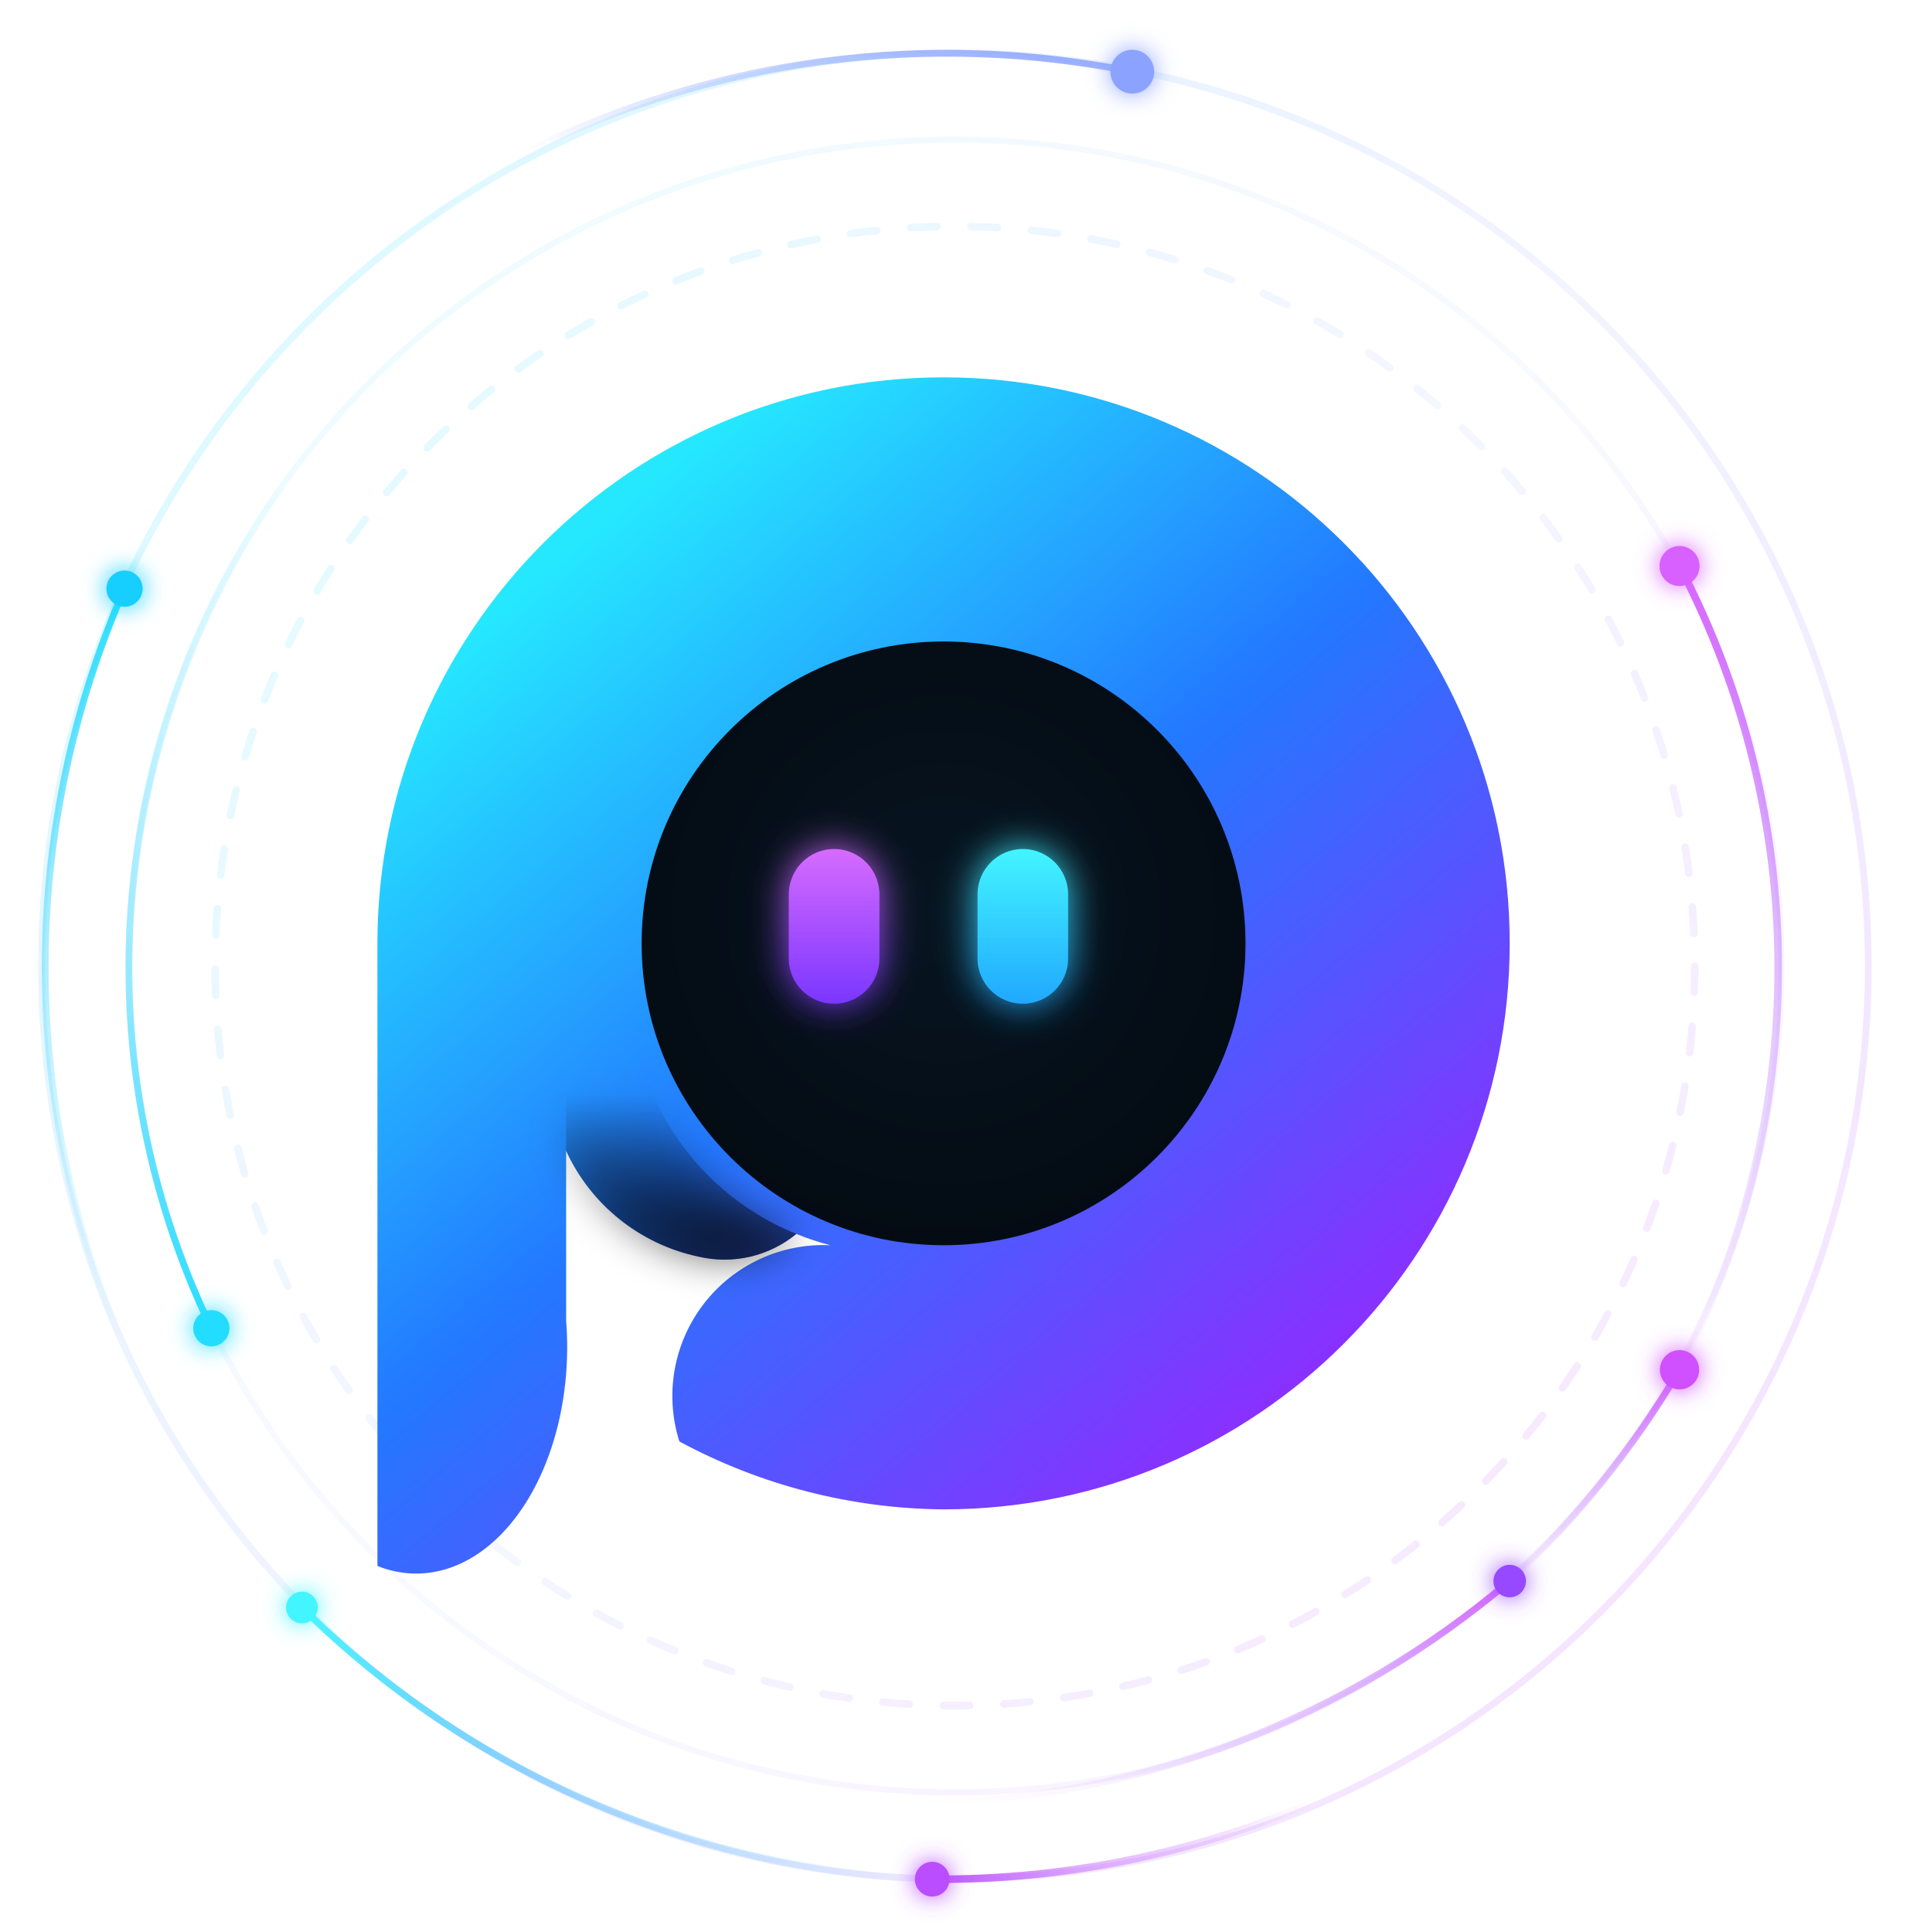
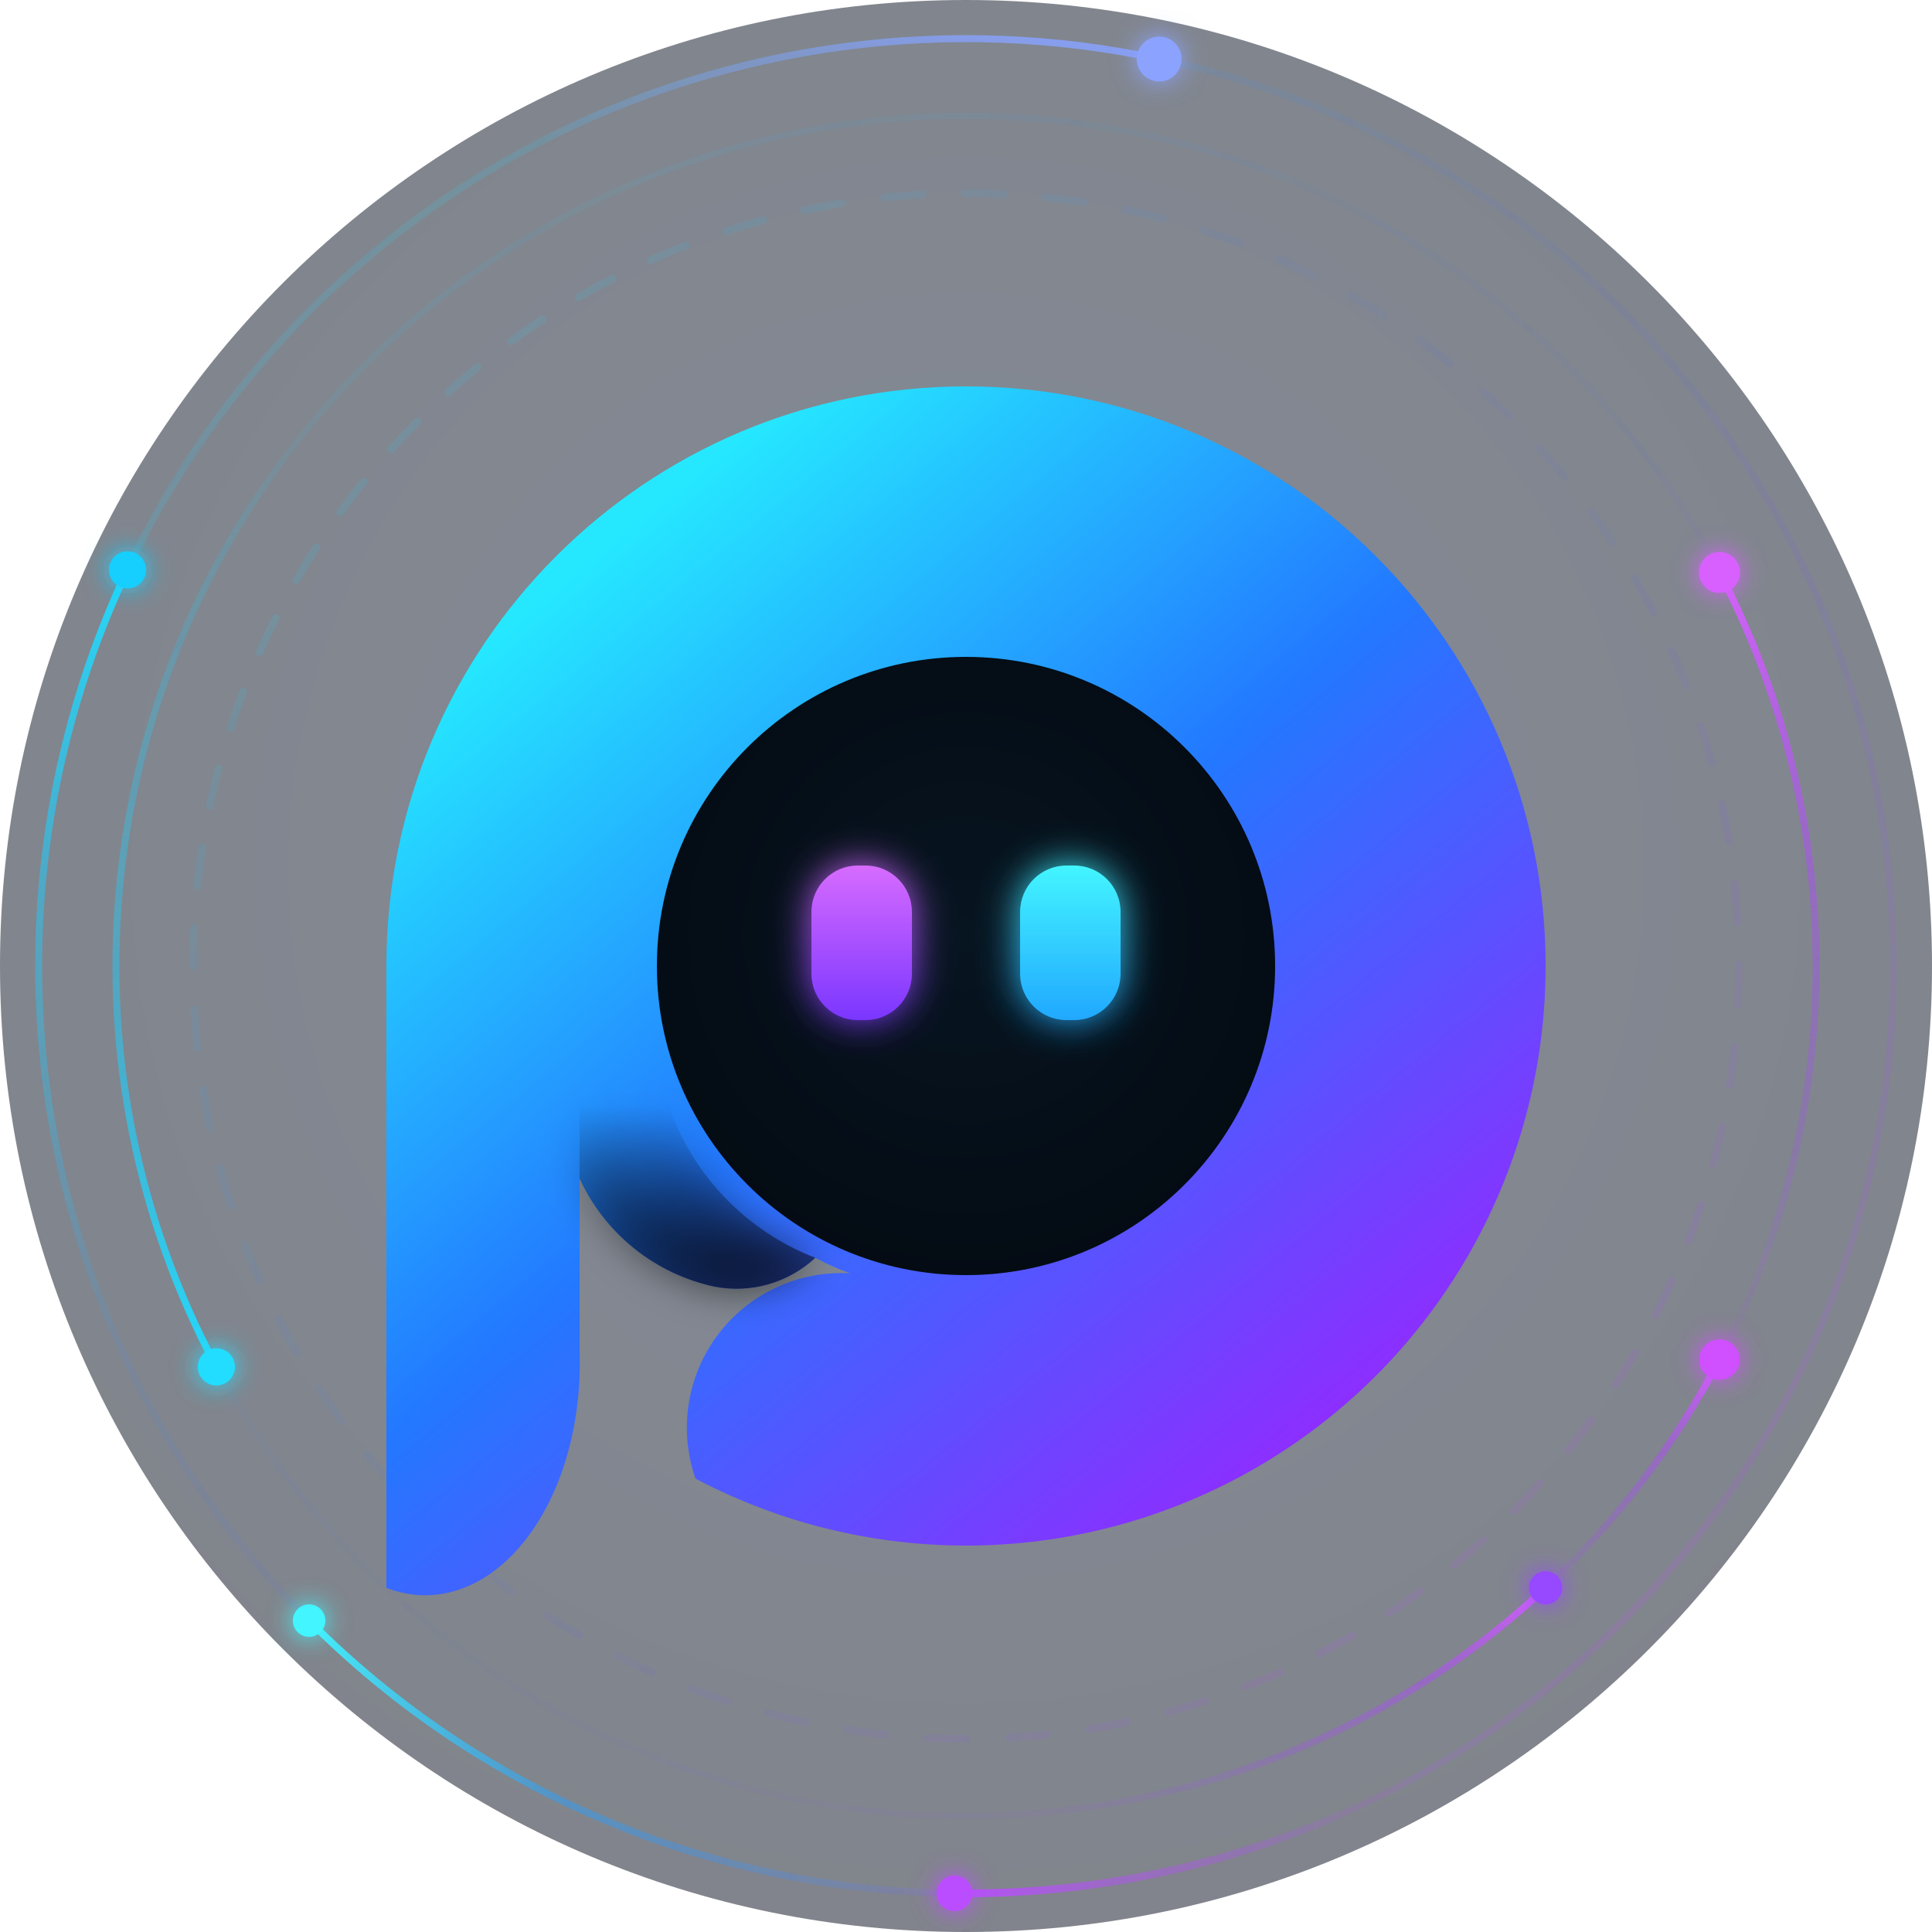
- <svg xmlns="http://www.w3.org/2000/svg" width="506" height="512" viewBox="0 0 506 512">
+ <svg xmlns="http://www.w3.org/2000/svg" width="500" height="500" viewBox="0 0 500 500">
  <defs>
    <linearGradient id="logoCores" x1="20%" y1="12%" x2="80%" y2="88%">
      <stop offset="0%" stop-color="#25e8ff" />
      <stop offset="48%" stop-color="#2378ff" />
      <stop offset="100%" stop-color="#8e2dff" />
    </linearGradient>
    <radialGradient id="rostoCor" cx="50%" cy="45%" r="72%">
      <stop offset="0%" stop-color="#071521" />
      <stop offset="100%" stop-color="#03080f" />
    </radialGradient>
    <radialGradient id="bg" cx="50%" cy="45%" r="72%">
      <stop offset="0%" stop-color="#08162b" />
      <stop offset="58%" stop-color="#040d1f" />
      <stop offset="100%" stop-color="#020611" />
    </radialGradient>
    <linearGradient id="eyeBlue" x1="0" y1="0" x2="0" y2="1">
      <stop offset="0%" stop-color="#43f5ff" />
      <stop offset="100%" stop-color="#21a8ff" />
    </linearGradient>
    <linearGradient id="eyePurple" x1="0" y1="0" x2="0" y2="1">
      <stop offset="0%" stop-color="#d66bff" />
      <stop offset="100%" stop-color="#7a36ff" />
    </linearGradient>
    <filter id="eyeGlow" x="-80%" y="-80%" width="260%" height="260%">
      <feGaussianBlur stdDeviation="5" result="blur" />
      <feMerge>
        <feMergeNode in="blur" />
        <feMergeNode in="SourceGraphic" />
      </feMerge>
    </filter>
    <linearGradient id="orbitGrad" x1="10%" y1="15%" x2="90%" y2="85%">
      <stop offset="0%" stop-color="#20dfff" stop-opacity="0.55" />
      <stop offset="50%" stop-color="#4b63ff" stop-opacity="0.25" />
      <stop offset="100%" stop-color="#c34fff" stop-opacity="0.55" />
    </linearGradient>
    <linearGradient id="shadowFade" x1="0%" y1="0%" x2="0%" y2="100%">
      <stop offset="0%" stop-color="#000000" stop-opacity="0.0" />
      <stop offset="100%" stop-color="#000000" stop-opacity="0.6" />
    </linearGradient>
    <linearGradient id="tail1" x1="100%" y1="0%" x2="0%" y2="100%">
      <stop offset="0%" stop-color="#8ba2ff" stop-opacity="1.0" />
      <stop offset="40%" stop-color="#8ba2ff" stop-opacity="0.45" />
      <stop offset="100%" stop-color="#8ba2ff" stop-opacity="0.0" />
    </linearGradient>
    <linearGradient id="tailPurple" x1="0%" y1="0%" x2="0%" y2="100%">
      <stop offset="0%" stop-color="#d860ff" stop-opacity="1.0" />
      <stop offset="40%" stop-color="#b049ff" stop-opacity="0.45" />
      <stop offset="100%" stop-color="#9748ff" stop-opacity="0.0" />
    </linearGradient>
    <linearGradient id="tail5" x1="0%" y1="0%" x2="100%" y2="0%">
      <stop offset="0%" stop-color="#ba4dff" stop-opacity="1.0" />
      <stop offset="40%" stop-color="#ba4dff" stop-opacity="0.45" />
      <stop offset="100%" stop-color="#ba4dff" stop-opacity="0.0" />
    </linearGradient>
    <linearGradient id="tail6" x1="0%" y1="0%" x2="100%" y2="0%">
      <stop offset="0%" stop-color="#43f5ff" stop-opacity="1.0" />
      <stop offset="40%" stop-color="#21a8ff" stop-opacity="0.45" />
      <stop offset="100%" stop-color="#21a8ff" stop-opacity="0.0" />
    </linearGradient>
    <linearGradient id="tailBlueDT" x1="0%" y1="100%" x2="0%" y2="0%">
      <stop offset="0%" stop-color="#20ddff" stop-opacity="1.0" />
      <stop offset="40%" stop-color="#19cfff" stop-opacity="0.45" />
      <stop offset="100%" stop-color="#19cfff" stop-opacity="0.0" />
    </linearGradient>
    <linearGradient id="tailBlueTD" x1="0%" y1="0%" x2="0%" y2="100%">
      <stop offset="0%" stop-color="#20ddff" stop-opacity="1.0" />
      <stop offset="40%" stop-color="#19cfff" stop-opacity="0.45" />
      <stop offset="100%" stop-color="#19cfff" stop-opacity="0.0" />
    </linearGradient>
    <filter id="starGlow" x="-80%" y="-80%" width="260%" height="260%">
      <feGaussianBlur stdDeviation="3.2" result="blur" />
      <feMerge>
        <feMergeNode in="blur" />
        <feMergeNode in="SourceGraphic" />
      </feMerge>
    </filter>
  </defs>
  <style>
    @keyframes rotateClockwise {
      from {
        transform: rotate(0deg);
      }
      to {
        transform: rotate(360deg);
      }
    }
    @keyframes rotateAntiClockwise {
      from {
        transform: rotate(360deg);
      }
      to {
        transform: rotate(0deg);
      }
    }
- 
-     .rotating-group-clockwise {
-       /* Ajusta a origem da rotação para o centro exato do SVG (253 256) */
-       transform-origin: 253px 256px;
-       animation: rotateClockwise 300s linear infinite;
-     }
-     .rotating-group-anti-clockwise {
-       /* Ajusta a origem da rotação para o centro exato do SVG (253 256) */
-       transform-origin: 253px 256px;
-       animation: rotateAntiClockwise 60s linear infinite;
-     }
- 		
		@keyframes blink {
-       0%, 90%, 100% {
+       0%, 100% {
        transform: scaleY(1);
      }
-       95% {
+       50% {
        transform: scaleY(0.1);
      }
    }
- 
-     .blinking-eyes {
-       /* Define o eixo da escala bem no centro horizontal e vertical dos olhos (221 + 20 = 241 no Y) */
-       transform-origin: 241px 245.5px;
-       animation: blink 600s infinite;
-     }
- 
		@keyframes lookAround {
-       0%, 98%, 100% {
+       0%, 50%, 100% {
        transform: translateX(0px); /* Olhando para frente (centro) */
      }
-       98.5% {
+       25% {
        transform: translateX(-20px); /* Olha rápido para a esquerda */
      }
-       99% {
+       75% {
        transform: translateX(20px);  /* Olha rápido para a direita */
      }
-       99.5% {
-         transform: translateX(0px);  /* Volta para o centro */
-       }
-     }
- 
-     .looking-eyes {
-       /* Ponto de origem central dos olhos */
-       transform-origin: 241px 245.5px;
-       /* Repete a cada 3 segundos, mantendo a logo olhando pra frente a maior parte do tempo */
-       animation: lookAround 250s infinite ease-in-out;
-     }
- 
+     }
		/* Nova animação de pulsação (estilo caixa de som / zoom in-out) */
    @keyframes soundPulse {
      0%, 100% {
        transform: scale(1);
      }
      50% {
-         transform: scale(1.12);
-       }
-     }
- 
-     /* Ativada via JavaScript quando a PIA estiver falando */
-     body.speaking svg {
-       animation: soundPulse 0.4s ease-in-out infinite;
-       transform-origin: 253px 256px;
+         transform: scale(1.091);
+       }
+     }
+ 
+ 		/* Nova animação de onda para a fala */
+     @keyframes waveTalk {
+       1%, 99% {
+         opacity: 0.7;
+       }
+       33% {
+         /* Boca bem aberta (área preenchida maior) */
+         d: path("M 232 284 Q 250 306 268 284 Q 250 294 232 284 Z");
+         opacity: 1;
+       }
+       66% {
+         /* Abertura média da boca */
+         d: path("M 233 285 Q 250 299 267 285 Q 250 291 233 285 Z");
+         opacity: 0.9;
+       }
+     }
+ 
+ 
+ 		.animation-passive-orbit-clockwise {
+       /* Ajusta a origem da rotação para o centro exato do SVG (253 256) */
+       transform-origin: 250px 250px;
+       animation-name: rotateClockwise;
+ 			animation-duration: 3600s;
+ 			animation-timing-function: linear;
+ 			animation-iteration-count: infinite;
+ 			animation-play-state: paused;
+ 			animation-play-state: running;
+     }
+     .animation-passive-orbit-anti-clockwise {
+       /* Ajusta a origem da rotação para o centro exato do SVG (253 256) */
+       transform-origin: 250px 250px;
+       /* animation: rotateAntiClockwise 60s linear infinite; */
+ 			animation-name: rotateAntiClockwise;
+ 			animation-duration: 60s;
+ 			animation-timing-function: linear;
+ 			animation-iteration-count: infinite;
+ 			animation-play-state: paused;
+ 			animation-play-state: running;
+     }
+ 
+     .animation-orbit-clockwise {
+       /* Ajusta a origem da rotação para o centro exato do SVG (253 256) */
+       transform-origin: 250px 250px;
+       animation-name: rotateClockwise;
+ 			animation-duration: 10s;
+ 			animation-timing-function: linear;
+ 			animation-iteration-count: infinite;
+ 			animation-play-state: paused;
+ 			/* animation-play-state: running; */
+     }
+     .animation-orbit-anti-clockwise {
+       /* Ajusta a origem da rotação para o centro exato do SVG (253 256) */
+       transform-origin: 250px 250px;
+       /* animation: rotateAntiClockwise 60s linear infinite; */
+ 			animation-name: rotateAntiClockwise;
+ 			animation-duration: 2s;
+ 			animation-timing-function: linear;
+ 			animation-iteration-count: infinite;
+ 			animation-play-state: paused;
+ 			/* animation-play-state: running; */
+     }
+     .animation-blinking-eyes {
+       /* Define o eixo da escala bem no centro horizontal e vertical dos olhos (221 + 20 = 241 no Y) */
+       transform-origin: 250px 250px;
+       /* animation: blink 600s infinite; */
+ 			animation-name: blink;
+ 			animation-duration: 1.5s;
+ 			animation-timing-function: linear;
+ 			animation-iteration-count: infinite;
+ 			animation-play-state: paused;
+ 			/* animation-play-state: running; */
+     }
+     .animation-looking-eyes {
+       /* Ponto de origem central dos olhos */
+       transform-origin: 250px 250px;
+       /* animation: lookAround 250s infinite ease-in-out; */
+ 			animation-name: lookAround;
+ 			animation-duration: 3s;
+ 			animation-timing-function: ease-in-out;
+ 			animation-iteration-count: infinite;
+ 			animation-play-state: paused;
+ 			/* animation-play-state: running; */
+     }
+     .animation-pulse {
+       transform-origin: 250px 250px;
+       /* animation: soundPulse 0.4s ease-in-out infinite; */
+ 			animation-name: soundPulse;
+ 			animation-duration: 0.8s;
+ 			animation-timing-function: ease-in-out;
+ 			animation-iteration-count: infinite;
+ 			animation-play-state: paused;
+ 			/* animation-play-state: running; */
+     }
+ 
+ 		.enable-orbits{
+ 			display: block;
+ 			/* display: none; */
+ 		}
+ 		.enable-face{
+ 			display: block;
+ 			/* display: none; */
+ 		}
+ 
+ 		.animation-talking {
+       animation-name: waveTalk;
+       animation-duration: 0.5s;
+       animation-timing-function: ease-in-out;
+       animation-iteration-count: infinite;
+       animation-play-state: paused;
+ 			/* animation-play-state: running; */
+     }
+ 
+     .enable-mouth{
+       opacity: 0;
+       /* opacity: 1; */
+     }
+ 
+ 		.enable-bg{
+       display: block;
+ 			/* deixa o fundo meio transparente */
+ 			opacity: 0.5;
+       /* display: none; */
+ 
    }
  </style>
-   <g fill="none" stroke-linecap="round">
-     <circle cx="253" cy="256" r="242" stroke="url(#orbitGrad)" stroke-opacity="0.28" stroke-width="1.8" />
-     <circle cx="253" cy="256" r="219" stroke="url(#orbitGrad)" stroke-opacity="0.14" stroke-width="1.6" />
-     <circle cx="253" cy="256" r="196" stroke="url(#orbitGrad)" stroke-opacity="0.22" stroke-width="2" stroke-dasharray="7 9" />
-   </g>
-   <g opacity="0.95" fill="none" stroke-linecap="round">
-     <g class="rotating-group-anti-clockwise">
-       <path d="M 445 150 A 230 230 0 0 1 445 363" stroke="url(#tailPurple)" stroke-width="2.0" />
-       <path d="M 445 363 A 250 250 0 0 1 400 419" stroke="url(#tailPurple)" stroke-width="1.8" />
-       <path d="M 247 478 A 250 250 0 0 0 400 419" stroke="url(#tailPurple)" stroke-width="1.8" />
-       <path d="M 56 352 A 220 220 0 0 1 77 126" stroke="url(#tailBlueDT)" stroke-width="1.8" />
+   <circle cx="250" cy="250" r="250" fill="url(#bg)" class="enable-bg" />
+   <g class="enable-orbits">
+     <g fill="none" stroke-linecap="round">
+       <circle cx="250" cy="250" r="240" stroke="url(#orbitGrad)" stroke-opacity="0.28" stroke-width="1.8" />
+       <circle cx="250" cy="250" r="220" stroke="url(#orbitGrad)" stroke-opacity="0.14" stroke-width="1.6" />
+       <circle cx="250" cy="250" r="200" stroke="url(#orbitGrad)" stroke-opacity="0.22" stroke-width="2" stroke-dasharray="10 10.94" />
    </g>
-     <g class="rotating-group-clockwise">
-       <path d="M 140 40 A 250 250 0 0 1 300 19" stroke="url(#tail1)" stroke-width="1.8" />
-       <path d="M 247 498 A 250 250 0 0 0 347 478" stroke="url(#tail5)" stroke-width="2.0" />
-       <path d="M 80 426 A 250 250 0 0 0 247 498" stroke="url(#tail6)" stroke-width="1.8" />
-       <path d="M 33 156 A 250 250 0 0 0 31 352" stroke="url(#tailBlueTD)" stroke-width="1.8" />
+     <g opacity="0.95" fill="none" stroke-linecap="round">
+       <g class="animation-passive-orbit-anti-clockwise">
+         <g class="animation-orbit-anti-clockwise">
+           <path d="M 445 148.14 A 220 220 0 0 1 450 341.65" stroke="url(#tailPurple)" stroke-width="1.8" />
+           <path d="M 445 351.86 A 220 220 0 0 1 400 410.93" stroke="url(#tailPurple)" stroke-width="1.8" />
+           <path d="M 400 410.93 A 220 220 0 0 1 247 469.98" stroke="url(#tailPurple)" stroke-width="1.8" />
+           <path d="M 56 353.75 A 220 220 0 0 1 77 114.09" stroke="url(#tailBlueDT)" stroke-width="1.8" />
+         </g>
+       </g>
+       <g class="animation-passive-orbit-clockwise">
+         <g class="animation-orbit-clockwise">
+           <path d="M 140 36.69 A 240 240 0 0 1 300 15.27" stroke="url(#tail1)" stroke-width="1.8" />
+           <path d="M 247 489.98 A 240 240 0 0 0 347 469.52" stroke="url(#tail5)" stroke-width="2.0" />
+           <path d="M 80 419.41 A 240 240 0 0 0 247 489.98" stroke="url(#tail6)" stroke-width="1.8" />
+           <path d="M 33 147.48 A 240 240 0 0 0 31 348.18" stroke="url(#tailBlueTD)" stroke-width="1.8" />
+         </g>
+       </g>
+     </g>
+     <g filter="url(#starGlow)">
+       <g class="animation-passive-orbit-anti-clockwise">
+         <g class="animation-orbit-anti-clockwise">
+           <circle cx="445" cy="148.14" r="5.3" fill="#d860ff" opacity="1" />
+           <circle cx="445" cy="351.86" r="5.2" fill="#d04fff" opacity="1" />
+           <circle cx="400" cy="410.93" r="4.3" fill="#9748ff" opacity="1" />
+           <circle cx="56" cy="353.75" r="4.8" fill="#20ddff" opacity="1" />
+         </g>
+       </g>
+       <g class="animation-passive-orbit-clockwise">
+         <g class="animation-orbit-clockwise">
+           <circle cx="300" cy="15.27" r="5.8" fill="#8ba2ff" opacity="1" />
+           <circle cx="247" cy="489.98" r="4.6" fill="#ba4dff" opacity="1" />
+           <circle cx="80" cy="419.41" r="4.2" fill="#43f5ff" opacity="1" />
+           <circle cx="33" cy="147.48" r="4.8" fill="#19cfff" opacity="1" />
+         </g>
+       </g>
    </g>
  </g>
-   <g filter="url(#starGlow)">
-     <g class="rotating-group-anti-clockwise">
-       <circle cx="445" cy="150" r="5.3" fill="#d860ff" opacity="1" />
-       <circle cx="445" cy="363" r="5.2" fill="#d04fff" opacity="1" />
-       <circle cx="400" cy="419" r="4.3" fill="#9748ff" opacity="1" />
-       <circle cx="56" cy="352" r="4.8" fill="#20ddff" opacity="1" />
+   <path class="animation-pulse" fill="url(#logoCores)" fill-rule="evenodd" d="M 100 410.93    L 100 250   A 150 150 0 1 1 400 250   A 150 150 0 0 1 180 382.66   A 40 40 0 0 1 220 329.53   A 65 65 0 0 1 211 325.52   A 30 30 0 0 1 185 333   A 50 50 0 0 1 150 305   L 150 350   A 40 60 0 0 1 100 410.93   Z" />
+   <path class="animation-pulse" fill="url(#shadowFade)" filter="url(#eyeGlow)" fill-rule="evenodd" d="M 150 286     L 173 286    A 65 65 0 0 0 211 325.52    A 30 30 0 0 1 185 333    A 50 50 0 0 1 150 305    Z" />
+   <circle cx="250" cy="250" r="80" fill="url(#rostoCor)" class="animation-pulse" />
+   <g class="enable-face">
+     <g class="animation-blinking-eyes">
+       <g class="animation-looking-eyes">
+         <rect x="210" y="224" width="26" height="40" rx="12" fill="url(#eyePurple)" filter="url(#eyeGlow)" />
+         <rect x="264" y="224" width="26" height="40" rx="12" fill="url(#eyeBlue)" filter="url(#eyeGlow)" />
+       </g>
    </g>
-     <g class="rotating-group-clockwise">
-       <circle cx="300" cy="19" r="5.8" fill="#8ba2ff" opacity="1" />
-       <circle cx="247" cy="498" r="4.6" fill="#ba4dff" opacity="1" />
-       <circle cx="80" cy="426" r="4.2" fill="#43f5ff" opacity="1" />
-       <circle cx="33" cy="156" r="4.8" fill="#19cfff" opacity="1" />
-     </g>
-   </g>
-   <path fill="url(#logoCores)" fill-rule="evenodd" d="M 100 415    L 100 250   A 150 150 0 1 1 400 250   A 150 150 0 0 1 250 400   A 150 150 0 0 1 180 382   A 040 040 0 0 1 220 330   A 070 070 0 0 1 211 327   A 30 30 0 0 1 185 333   A 50 50 0 0 1 150 305   L 150 350   A 40 60 0 0 1 100 415   Z" />
-   <path fill="url(#shadowFade)" filter="url(#eyeGlow)" fill-rule="evenodd" d="M 150 290     L 173 290    A 070 070 0 0 0 211 327    A 30 30 0 0 1 185 333    A 50 50 0 0 1 150 305    Z" />
-   <circle cx="250" cy="250" r="80" fill="url(#rostoCor)" />
-   <g class="blinking-eyes looking-eyes">
-     <rect x="209" y="225" width="24" height="41" rx="12" fill="url(#eyePurple)" filter="url(#eyeGlow)" />
-     <rect x="259" y="225" width="24" height="41" rx="12" fill="url(#eyeBlue)" filter="url(#eyeGlow)" />
+     <path class="animation-talking enable-mouth" fill="url(#logoCores)" stroke="url(#eyeBlue)" stroke-width="1.5" stroke-linejoin="round" d="M 234 286 Q 250 290 266 286 Q 250 290 234 286 Z" />
  </g>
</svg>
